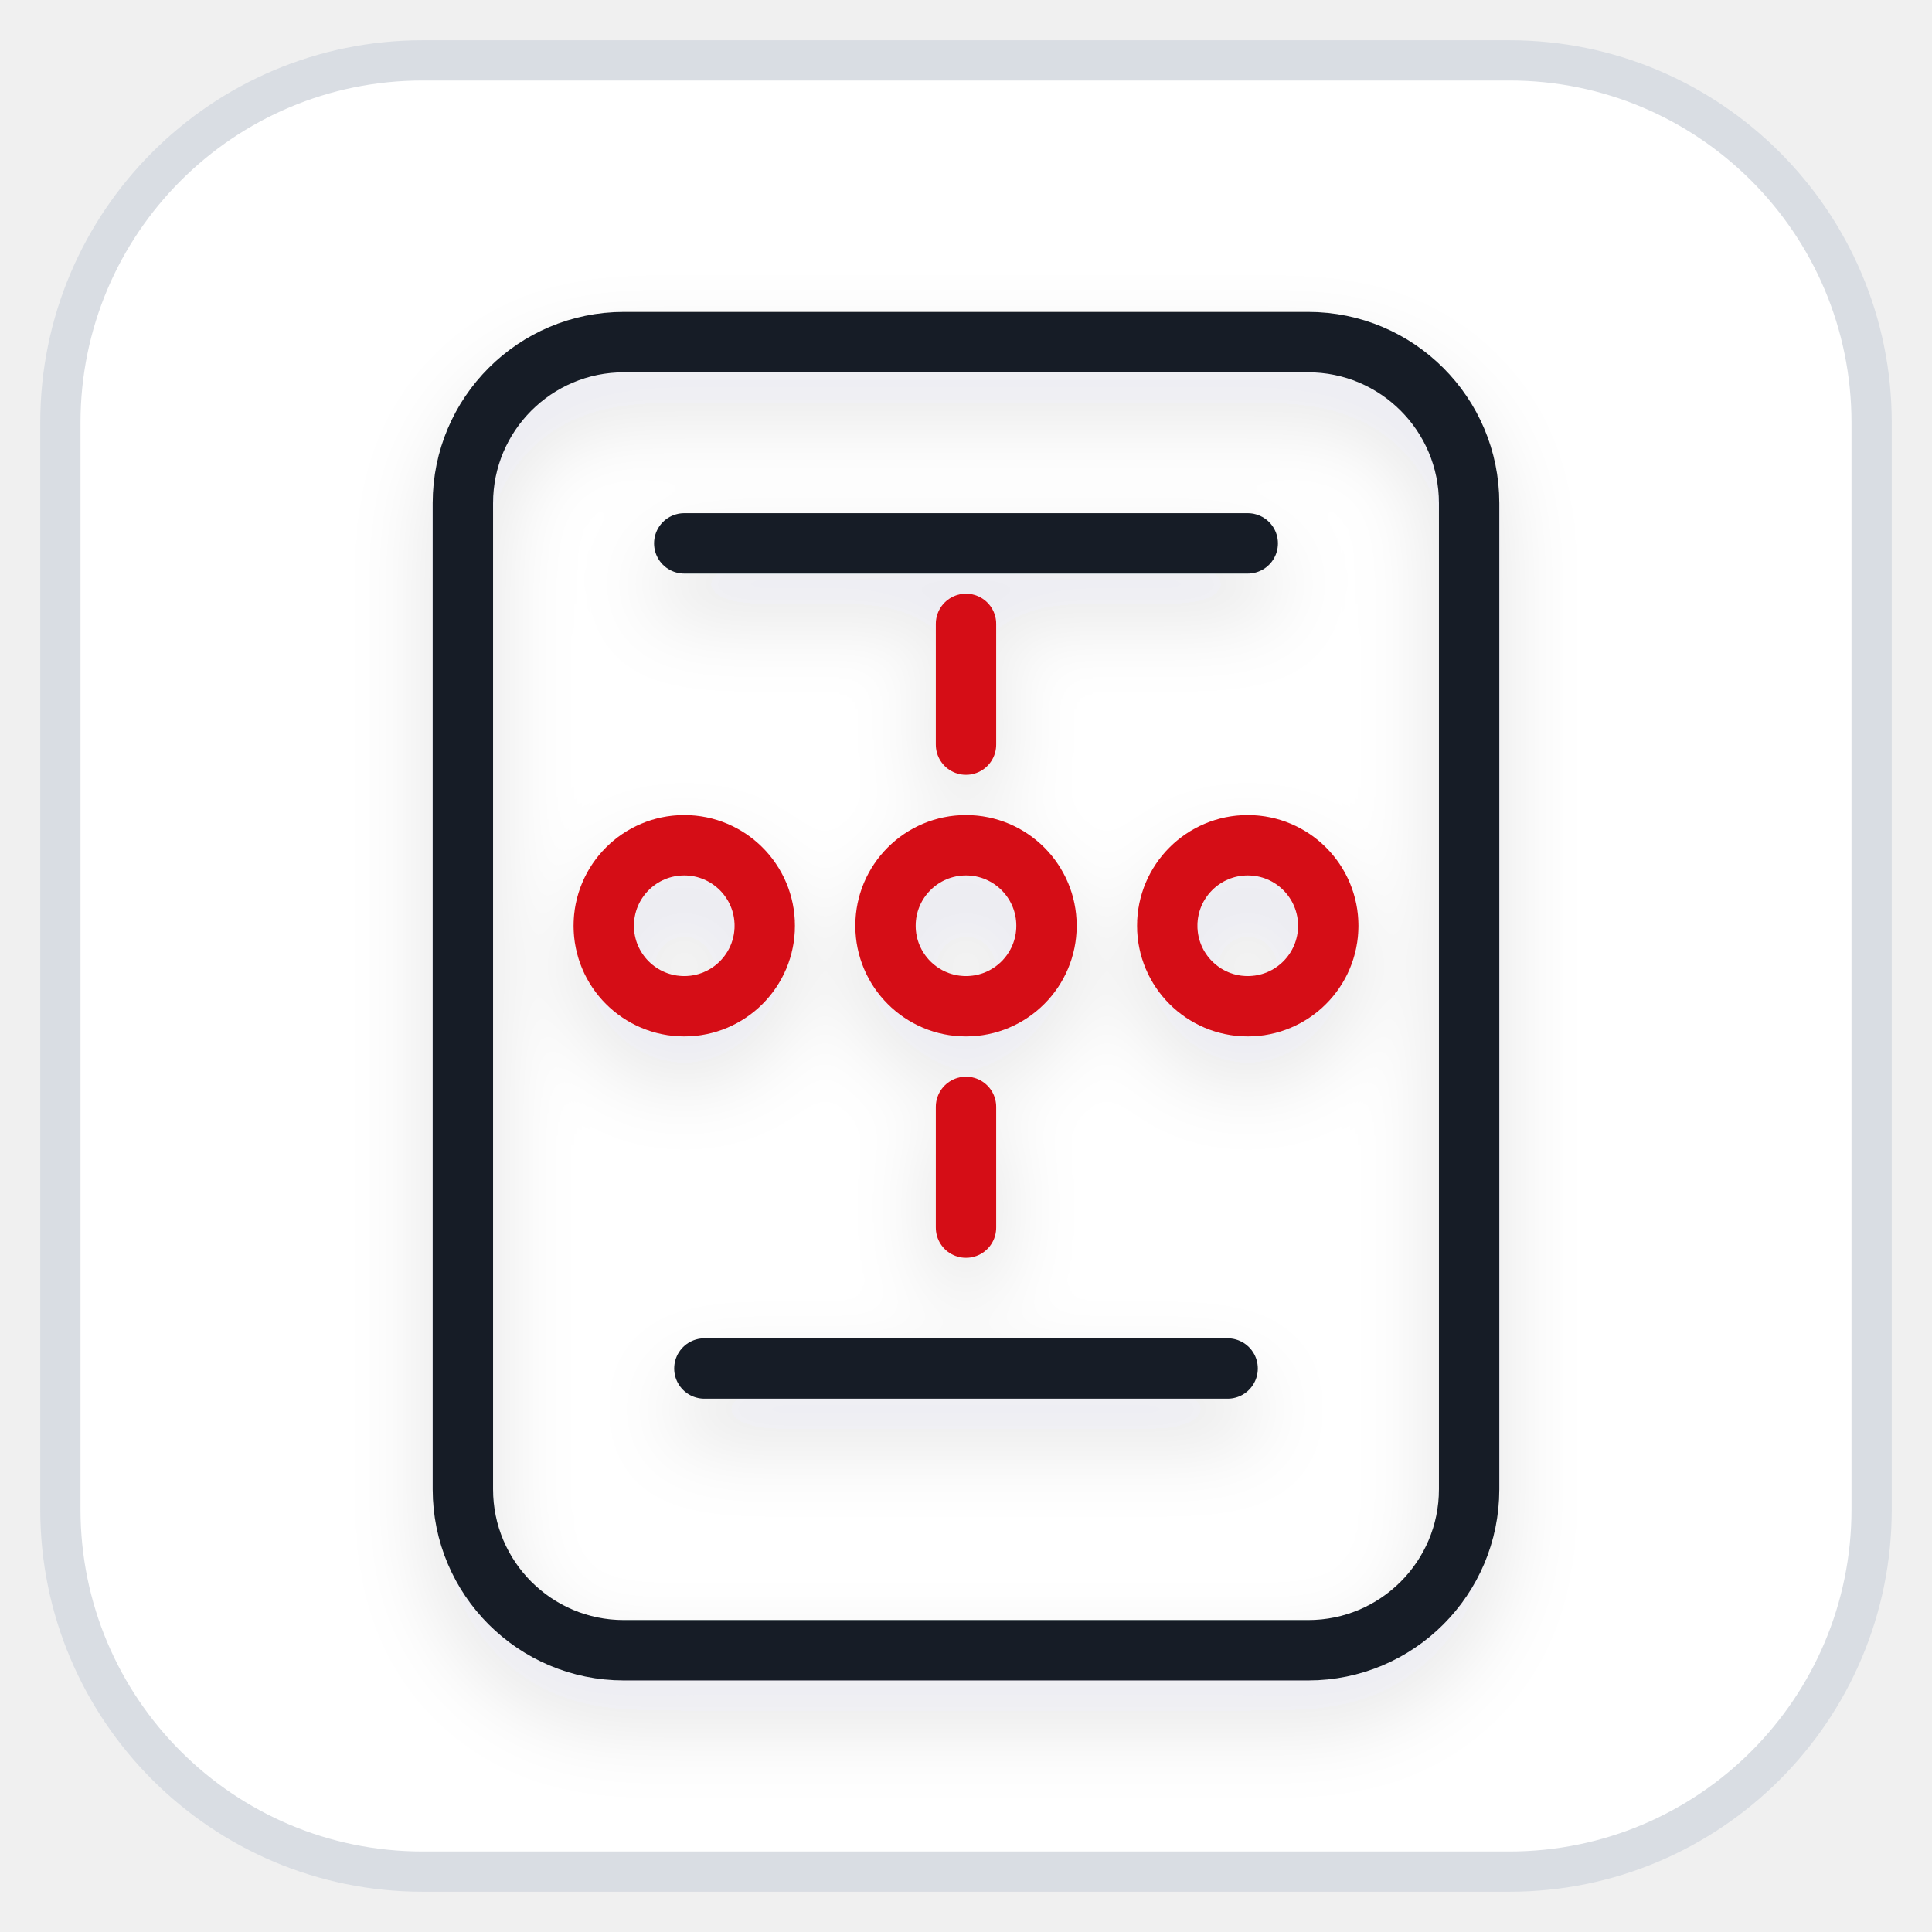
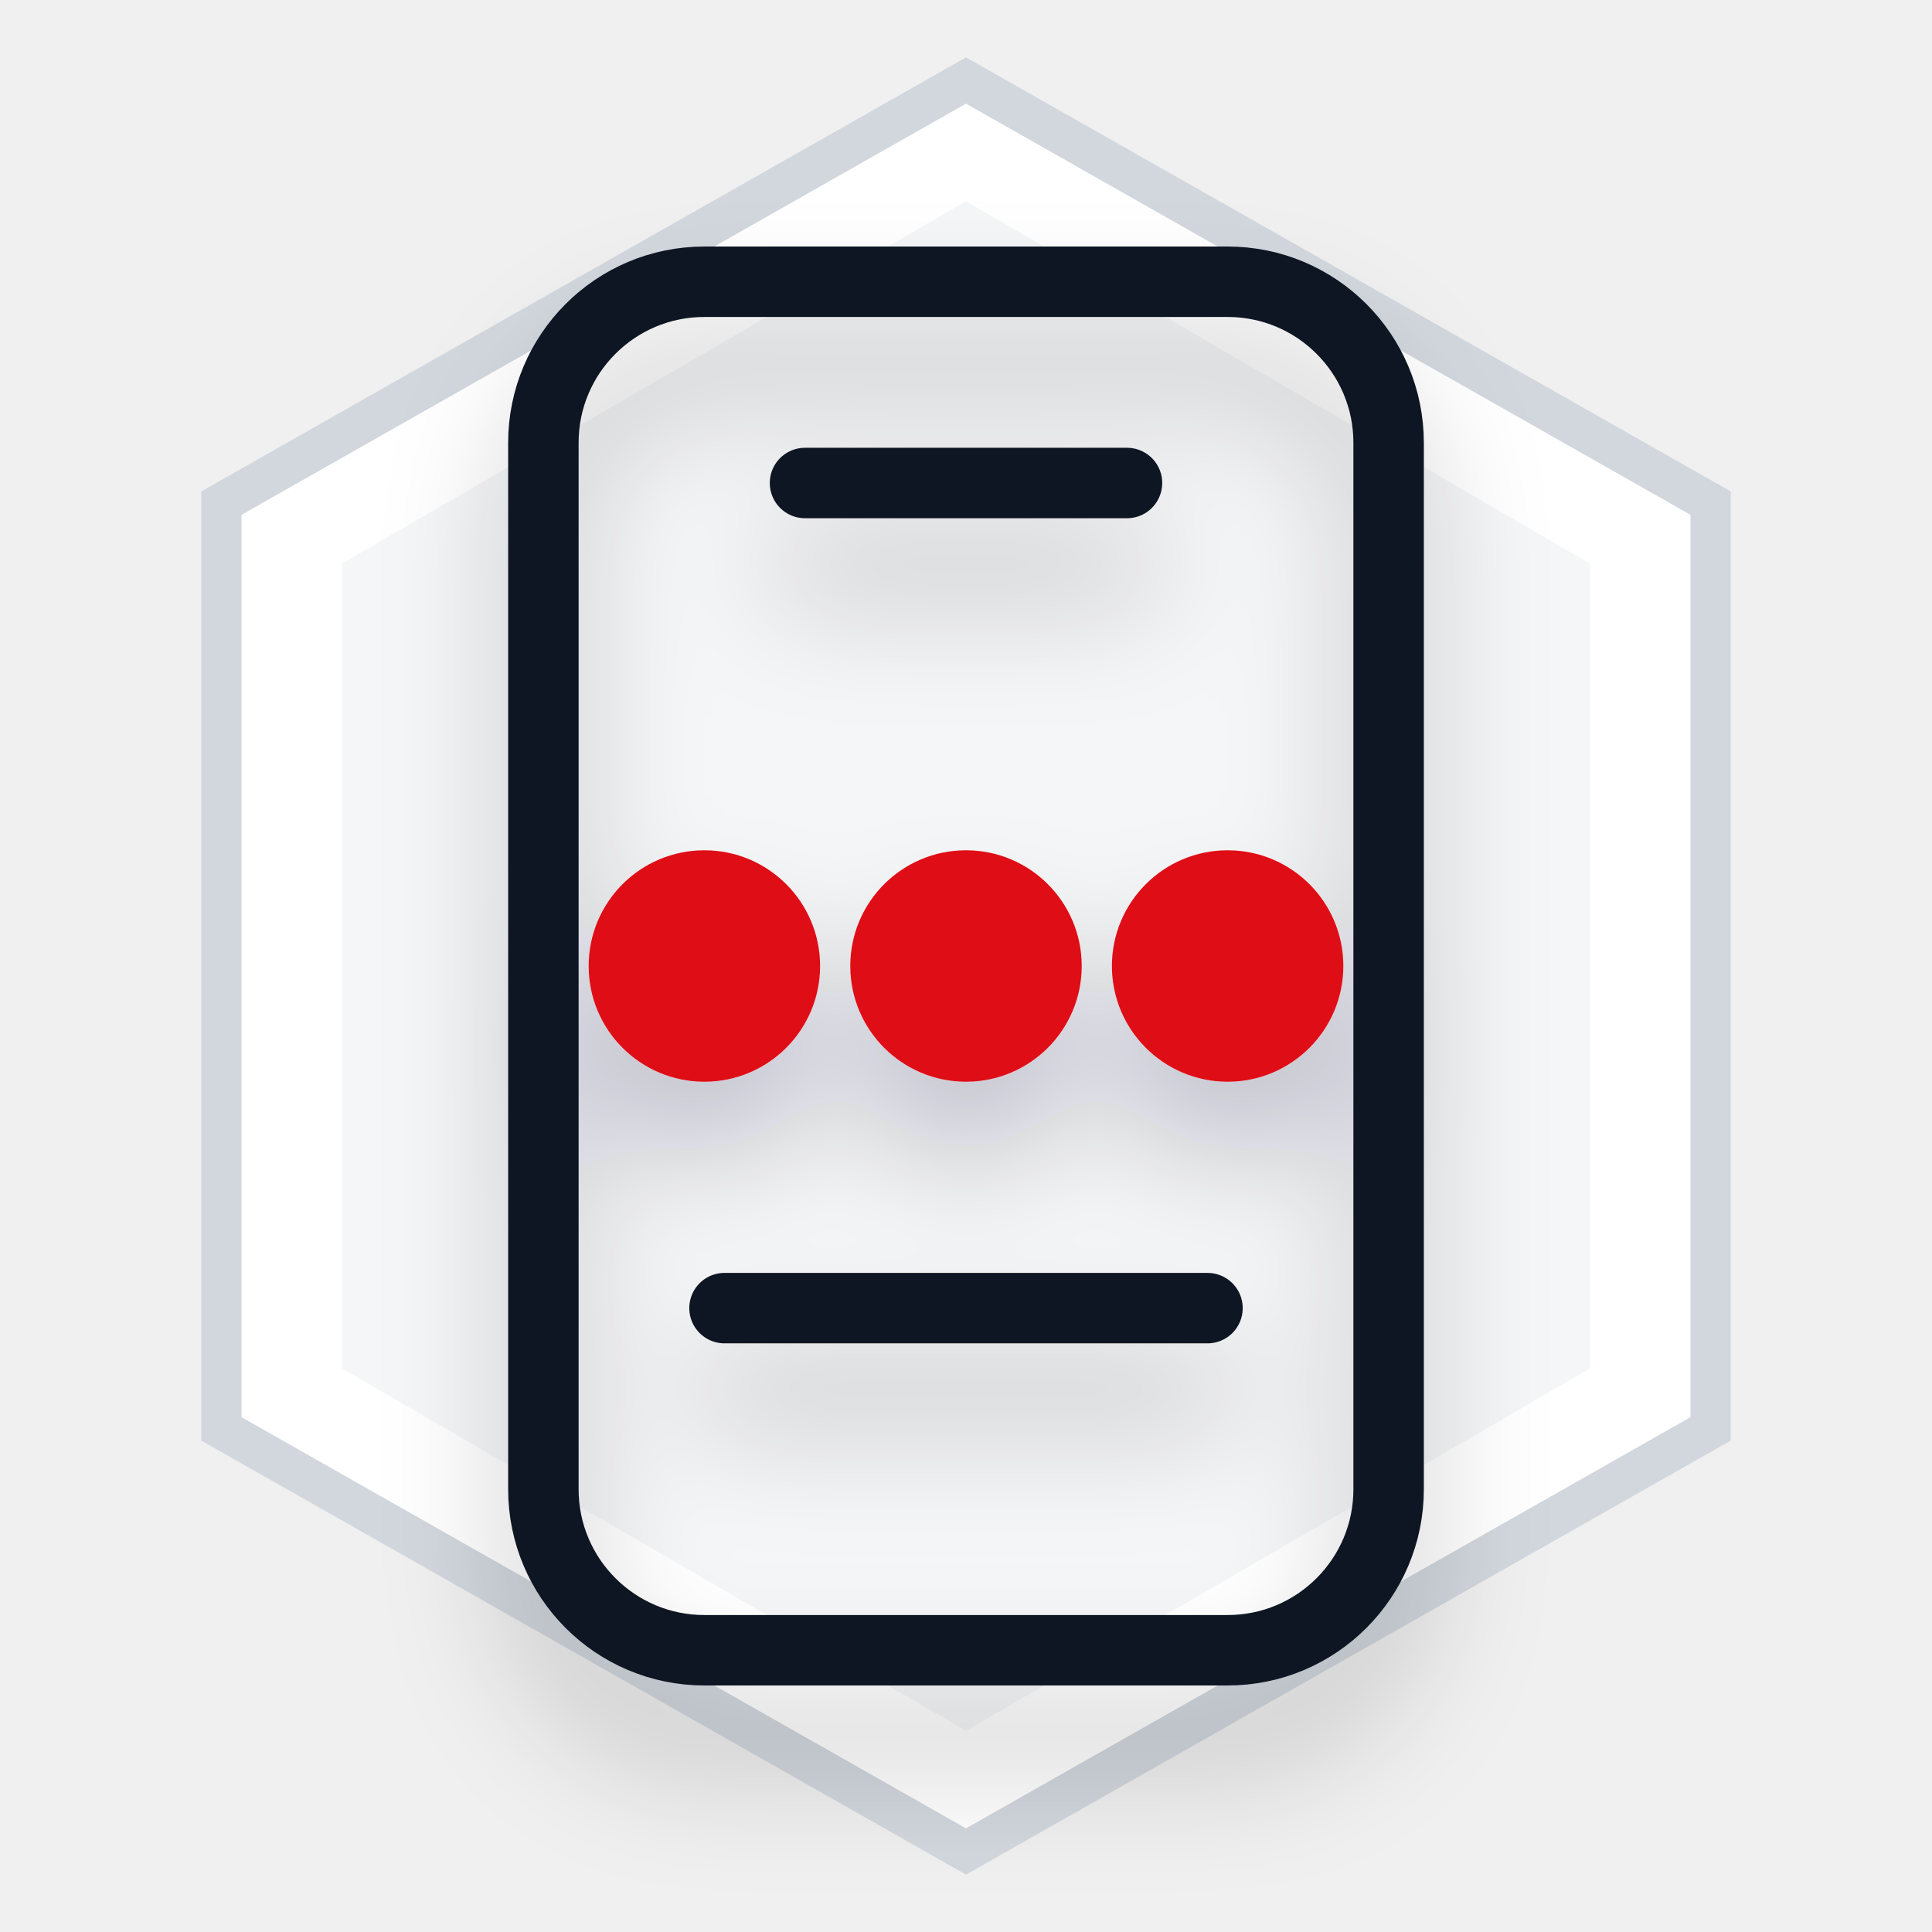
- <svg xmlns="http://www.w3.org/2000/svg" viewBox="0 0 96 96">
+ <svg xmlns="http://www.w3.org/2000/svg" viewBox="0 0 96 96" fill="none">
  <defs>
-     <filter id="s" x="-20%" y="-20%" width="140%" height="140%">
-       <feDropShadow dx="0" dy="2" stdDeviation="2" flood-color="#17202b" flood-opacity=".12" />
+     <filter id="shadow" x="-25%" y="-25%" width="150%" height="165%">
+       <feDropShadow dx="0" dy="4" stdDeviation="3" flood-color="#111720" flood-opacity=".2" />
    </filter>
  </defs>
-   <rect x="3" y="3" width="90" height="90" rx="18" fill="#fff" stroke="#d9dde3" stroke-width="2" />
-   <g fill="none" stroke="#171c25" stroke-width="3" stroke-linecap="round" stroke-linejoin="round" filter="url(#s)">
-     <rect x="23" y="17" width="50" height="65" rx="8" />
-     <path d="M34 27h28M35 68h26" />
-     <circle class="accent" cx="34" cy="46" r="4" />
-     <circle class="accent" cx="48" cy="46" r="4" />
-     <circle class="accent" cx="62" cy="46" r="4" />
-     <path class="accent" d="M48 37v-6M48 55v6" />
+   <path d="M48 4 85 25v46L48 92 11 71V25L48 4Z" fill="#fff" stroke="#D2D7DE" stroke-width="2" />
+   <path d="M48 10 79 28v40L48 86 17 68V28L48 10Z" fill="#F5F6F8" />
+   <g filter="url(#shadow)" stroke="#111720" stroke-width="3.5" stroke-linecap="round" stroke-linejoin="round">
+     <rect x="27" y="14" width="42" height="68" rx="8" />
+     <path d="M40 24h16" />
+     <circle class="red fill-red" cx="35" cy="48" r="4" />
+     <circle class="red fill-red" cx="48" cy="48" r="4" />
+     <circle class="red fill-red" cx="61" cy="48" r="4" />
+     <path d="M36 65h24" />
  </g>
-   <style>.accent{stroke:#d50914}.accent-fill{fill:#d50914;stroke:#d50914}.white{stroke:#fff}</style>
+   <style>.red{stroke:#DF0712}.fill-red{fill:#DF0712}.fill-dark{fill:#111720}.white{stroke:#fff}</style>
</svg>
